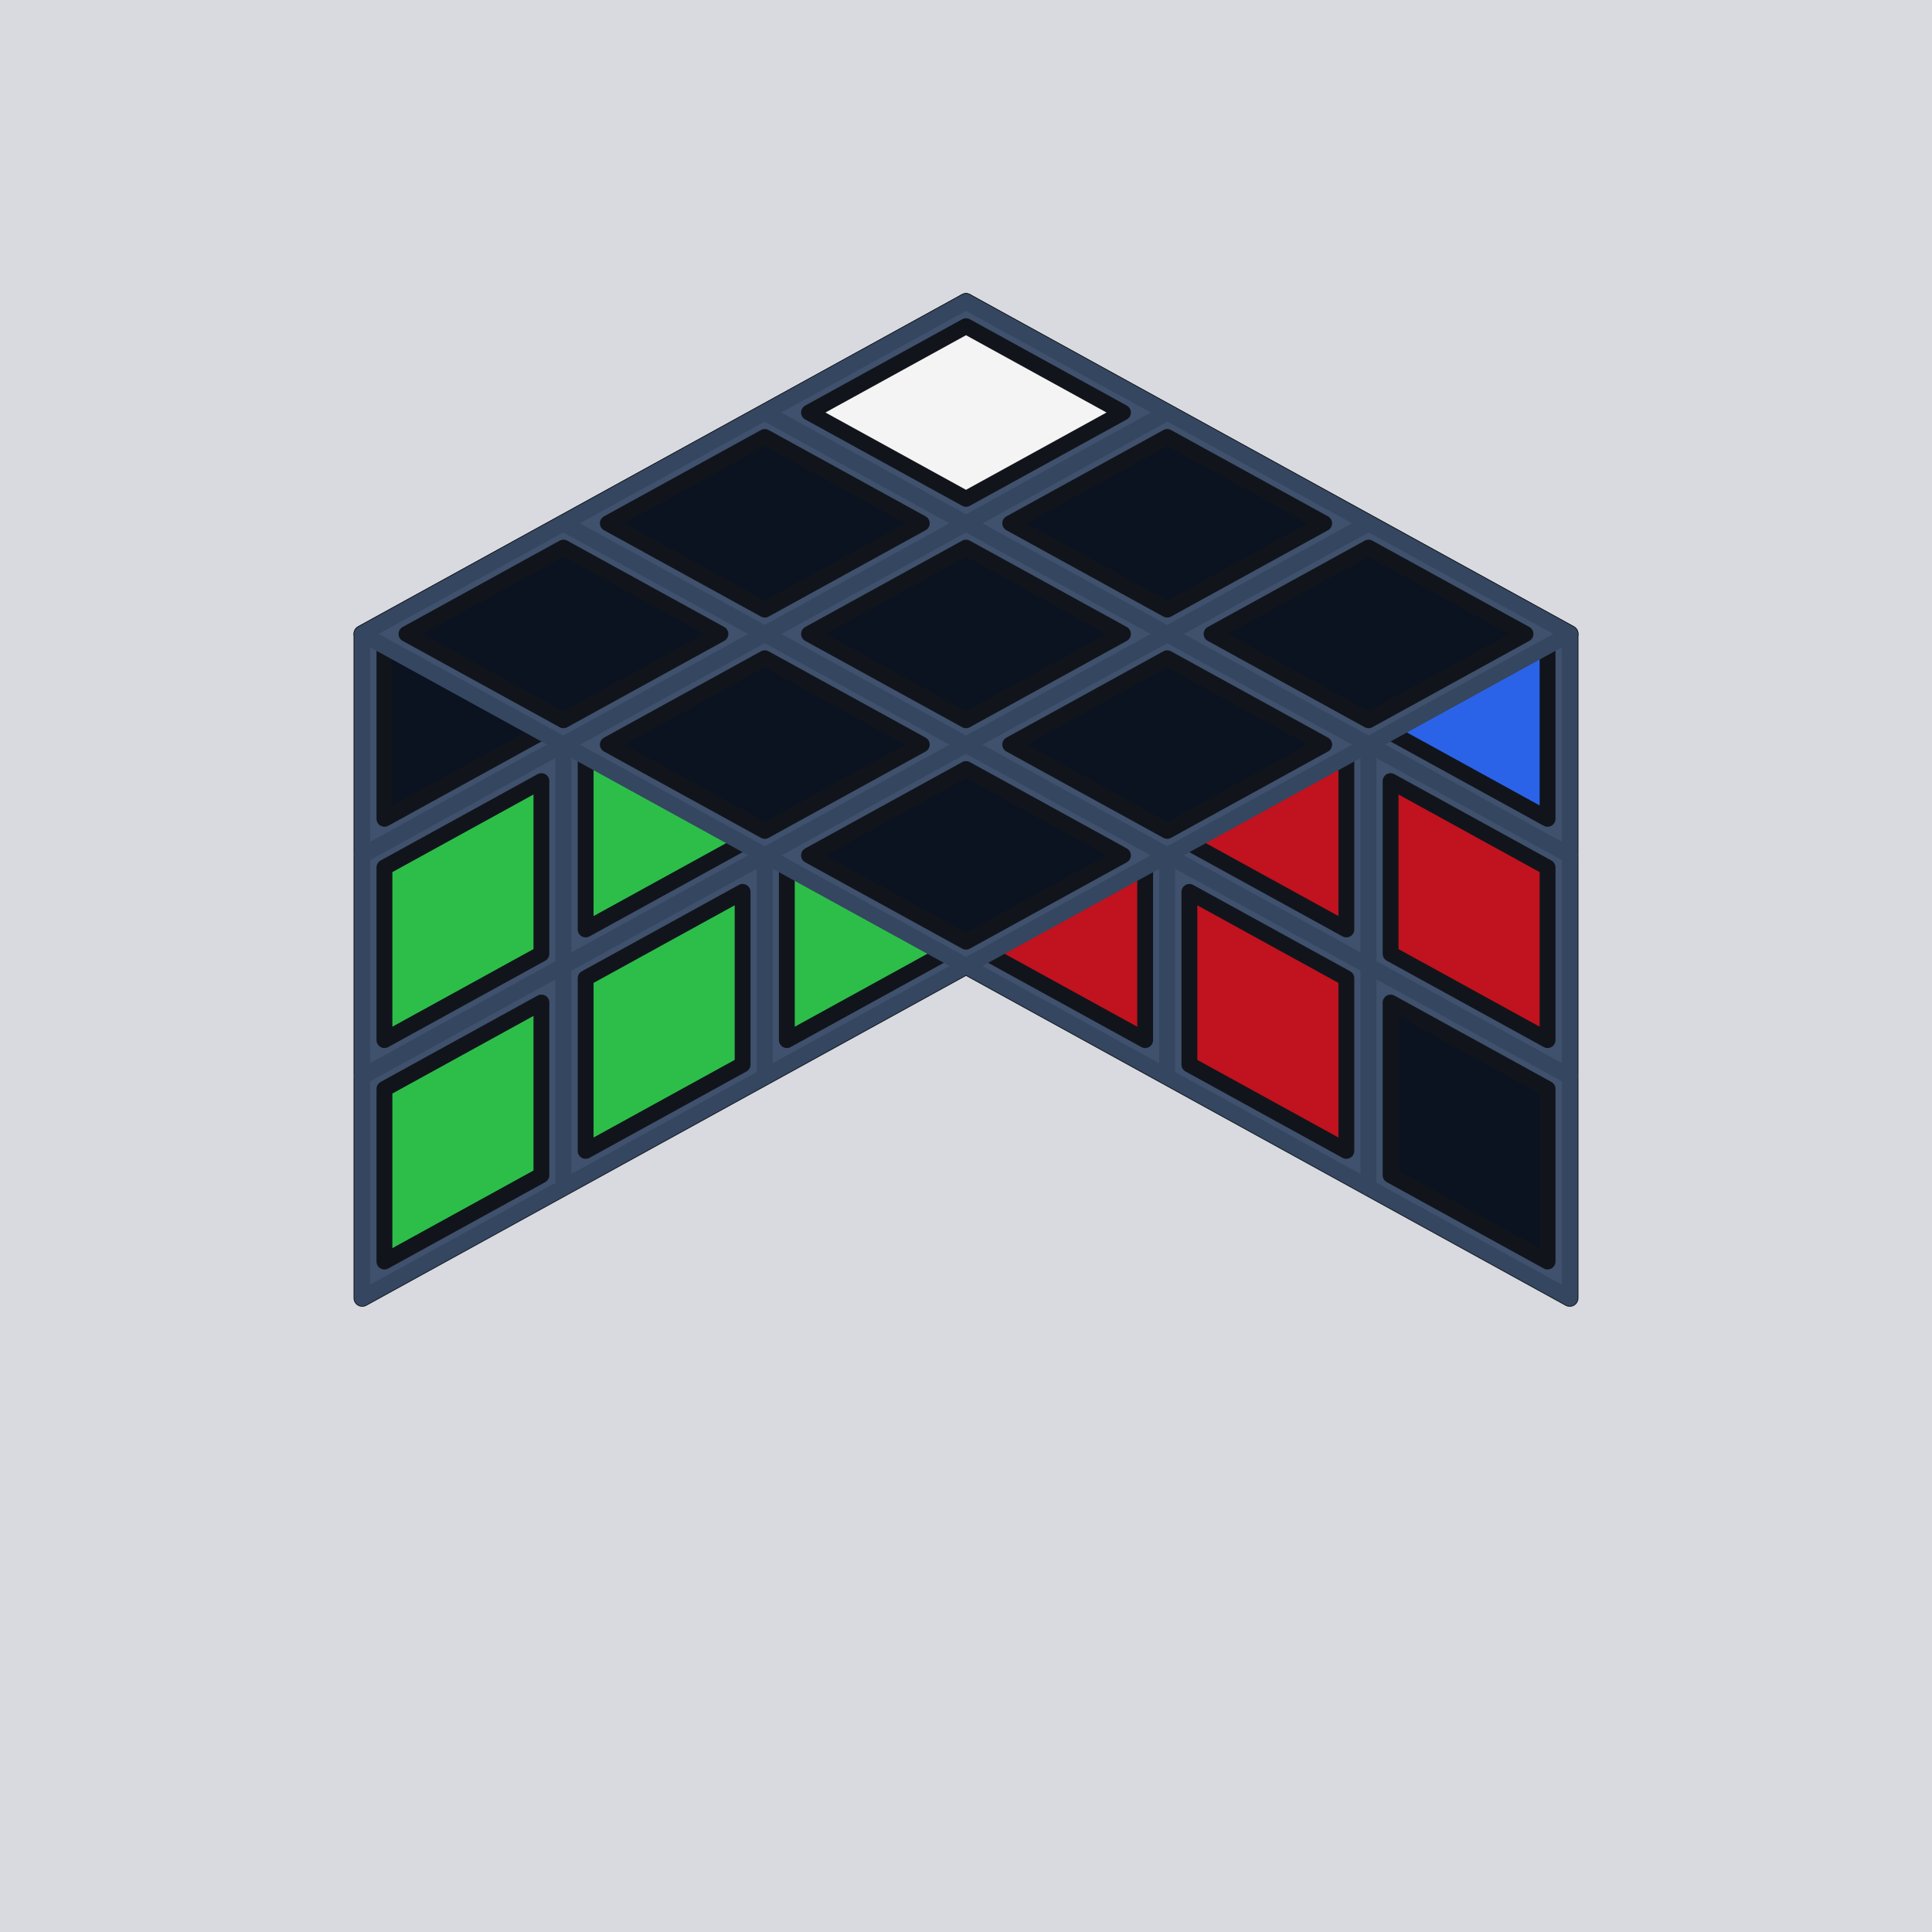
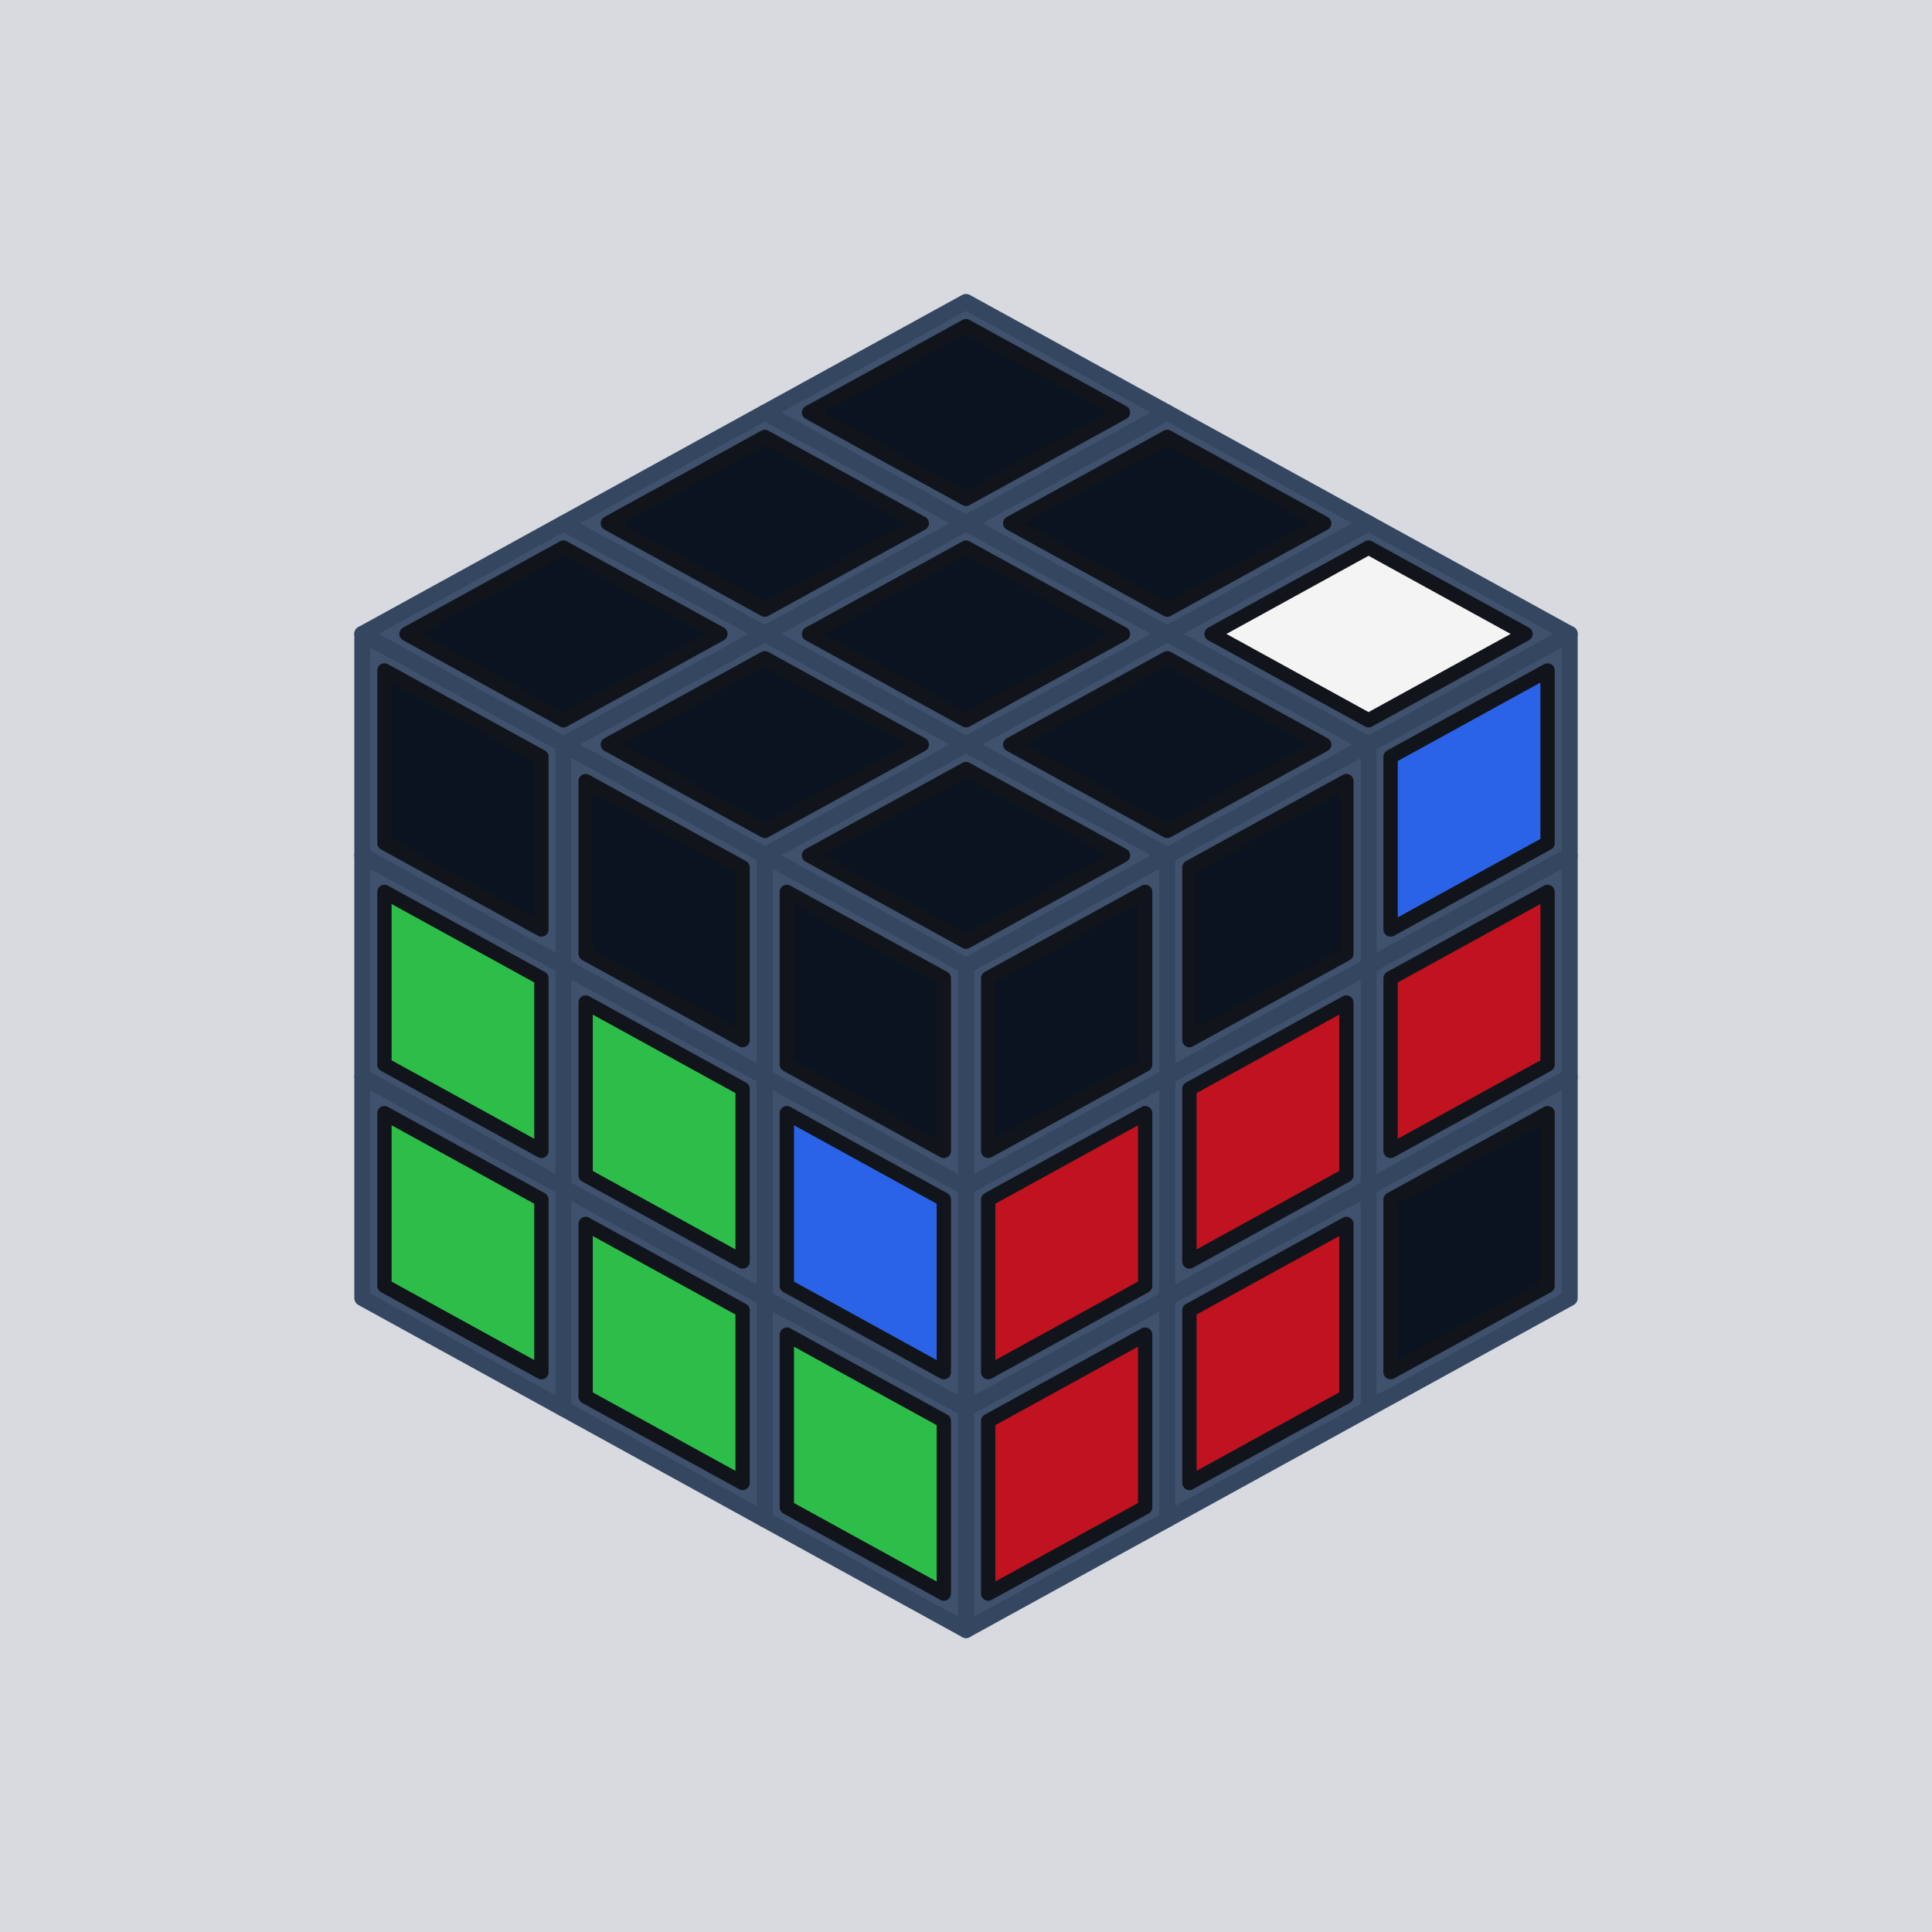
<svg xmlns="http://www.w3.org/2000/svg" viewBox="0 0 128 128">
  <rect x="0" y="0" width="128" height="128" fill="#D8DADF" />
-   <polygon points="64.00,64.00 104.00,42.00 64.00,20.00 24.00,42.00" fill="#0B1220" stroke="#11151B" stroke-width="1.15" stroke-linejoin="round" />
-   <polygon points="24.00,42.00 64.00,20.00 64.00,64.00 24.00,86.00" fill="#0B1220" stroke="#11151B" stroke-width="1.15" stroke-linejoin="round" />
-   <polygon points="64.00,20.00 104.00,42.00 104.00,86.00 64.00,64.00" fill="#0B1220" stroke="#11151B" stroke-width="1.15" stroke-linejoin="round" />
-   <polygon points="24.00,42.00 37.33,34.67 37.33,49.33 24.00,56.67" fill="#3F516D" stroke="#344660" stroke-width="1.05" stroke-linejoin="round" />
-   <polygon points="25.47,42.81 35.87,37.09 35.87,48.53 25.47,54.25" fill="#0B1220" stroke="#11151B" stroke-width="1.05" stroke-linejoin="round" />
-   <polygon points="37.33,34.67 50.67,27.33 50.67,42.00 37.33,49.33" fill="#3F516D" stroke="#344660" stroke-width="1.05" stroke-linejoin="round" />
-   <polygon points="38.80,35.47 49.20,29.75 49.20,41.19 38.80,46.91" fill="#0B1220" stroke="#11151B" stroke-width="1.05" stroke-linejoin="round" />
-   <polygon points="50.67,27.33 64.00,20.00 64.00,34.67 50.67,42.00" fill="#3F516D" stroke="#344660" stroke-width="1.05" stroke-linejoin="round" />
-   <polygon points="52.13,28.14 62.53,22.42 62.53,33.86 52.13,39.58" fill="#0B1220" stroke="#11151B" stroke-width="1.05" stroke-linejoin="round" />
-   <polygon points="24.00,56.67 37.33,49.33 37.33,64.00 24.00,71.33" fill="#3F516D" stroke="#344660" stroke-width="1.05" stroke-linejoin="round" />
-   <polygon points="25.47,57.47 35.87,51.75 35.87,63.19 25.47,68.91" fill="#2DBE4A" stroke="#11151B" stroke-width="1.05" stroke-linejoin="round" />
-   <polygon points="37.33,49.33 50.67,42.00 50.67,56.67 37.33,64.00" fill="#3F516D" stroke="#344660" stroke-width="1.05" stroke-linejoin="round" />
-   <polygon points="38.80,50.14 49.20,44.42 49.20,55.86 38.80,61.58" fill="#2DBE4A" stroke="#11151B" stroke-width="1.05" stroke-linejoin="round" />
-   <polygon points="50.67,42.00 64.00,34.67 64.00,49.33 50.67,56.67" fill="#3F516D" stroke="#344660" stroke-width="1.05" stroke-linejoin="round" />
-   <polygon points="52.13,42.81 62.53,37.09 62.53,48.53 52.13,54.25" fill="#2B63E8" stroke="#11151B" stroke-width="1.05" stroke-linejoin="round" />
-   <polygon points="24.00,71.33 37.33,64.00 37.33,78.67 24.00,86.00" fill="#3F516D" stroke="#344660" stroke-width="1.05" stroke-linejoin="round" />
-   <polygon points="25.47,72.14 35.87,66.42 35.87,77.86 25.47,83.58" fill="#2DBE4A" stroke="#11151B" stroke-width="1.05" stroke-linejoin="round" />
-   <polygon points="37.33,64.00 50.67,56.67 50.67,71.33 37.33,78.67" fill="#3F516D" stroke="#344660" stroke-width="1.05" stroke-linejoin="round" />
-   <polygon points="38.80,64.81 49.20,59.09 49.20,70.53 38.80,76.25" fill="#2DBE4A" stroke="#11151B" stroke-width="1.05" stroke-linejoin="round" />
-   <polygon points="50.67,56.67 64.00,49.33 64.00,64.00 50.67,71.33" fill="#3F516D" stroke="#344660" stroke-width="1.05" stroke-linejoin="round" />
-   <polygon points="52.13,57.47 62.53,51.75 62.53,63.19 52.13,68.91" fill="#2DBE4A" stroke="#11151B" stroke-width="1.05" stroke-linejoin="round" />
-   <polygon points="64.00,20.00 77.33,27.33 77.33,42.00 64.00,34.67" fill="#3F516D" stroke="#344660" stroke-width="1.05" stroke-linejoin="round" />
-   <polygon points="65.47,22.42 75.87,28.14 75.87,39.58 65.47,33.86" fill="#0B1220" stroke="#11151B" stroke-width="1.05" stroke-linejoin="round" />
-   <polygon points="77.33,27.33 90.67,34.67 90.67,49.33 77.33,42.00" fill="#3F516D" stroke="#344660" stroke-width="1.05" stroke-linejoin="round" />
-   <polygon points="78.80,29.75 89.20,35.47 89.20,46.91 78.80,41.19" fill="#0B1220" stroke="#11151B" stroke-width="1.05" stroke-linejoin="round" />
-   <polygon points="90.67,34.67 104.00,42.00 104.00,56.67 90.67,49.33" fill="#3F516D" stroke="#344660" stroke-width="1.05" stroke-linejoin="round" />
-   <polygon points="92.13,37.09 102.53,42.81 102.53,54.25 92.13,48.53" fill="#2B63E8" stroke="#11151B" stroke-width="1.05" stroke-linejoin="round" />
-   <polygon points="64.00,34.67 77.33,42.00 77.33,56.67 64.00,49.33" fill="#3F516D" stroke="#344660" stroke-width="1.05" stroke-linejoin="round" />
-   <polygon points="65.47,37.09 75.87,42.81 75.87,54.25 65.47,48.53" fill="#C1121F" stroke="#11151B" stroke-width="1.05" stroke-linejoin="round" />
-   <polygon points="77.33,42.00 90.67,49.33 90.67,64.00 77.33,56.67" fill="#3F516D" stroke="#344660" stroke-width="1.05" stroke-linejoin="round" />
-   <polygon points="78.80,44.42 89.20,50.14 89.20,61.58 78.80,55.86" fill="#C1121F" stroke="#11151B" stroke-width="1.05" stroke-linejoin="round" />
-   <polygon points="90.67,49.33 104.00,56.67 104.00,71.33 90.67,64.00" fill="#3F516D" stroke="#344660" stroke-width="1.05" stroke-linejoin="round" />
-   <polygon points="92.13,51.75 102.53,57.47 102.53,68.91 92.13,63.19" fill="#C1121F" stroke="#11151B" stroke-width="1.05" stroke-linejoin="round" />
-   <polygon points="64.00,49.33 77.33,56.67 77.33,71.33 64.00,64.00" fill="#3F516D" stroke="#344660" stroke-width="1.05" stroke-linejoin="round" />
-   <polygon points="65.47,51.75 75.87,57.47 75.87,68.91 65.47,63.19" fill="#C1121F" stroke="#11151B" stroke-width="1.05" stroke-linejoin="round" />
-   <polygon points="77.33,56.67 90.67,64.00 90.67,78.67 77.33,71.33" fill="#3F516D" stroke="#344660" stroke-width="1.05" stroke-linejoin="round" />
-   <polygon points="78.80,59.09 89.20,64.81 89.20,76.25 78.80,70.53" fill="#C1121F" stroke="#11151B" stroke-width="1.05" stroke-linejoin="round" />
-   <polygon points="90.67,64.00 104.00,71.33 104.00,86.00 90.67,78.67" fill="#3F516D" stroke="#344660" stroke-width="1.05" stroke-linejoin="round" />
-   <polygon points="92.13,66.42 102.53,72.14 102.53,83.58 92.13,77.86" fill="#0B1220" stroke="#11151B" stroke-width="1.05" stroke-linejoin="round" />
-   <polygon points="64.00,64.00 77.33,56.67 64.00,49.33 50.67,56.67" fill="#3F516D" stroke="#344660" stroke-width="1.05" stroke-linejoin="round" />
-   <polygon points="64.00,62.39 74.40,56.67 64.00,50.95 53.60,56.67" fill="#0B1220" stroke="#11151B" stroke-width="1.05" stroke-linejoin="round" />
-   <polygon points="77.33,56.67 90.67,49.33 77.33,42.00 64.00,49.33" fill="#3F516D" stroke="#344660" stroke-width="1.05" stroke-linejoin="round" />
-   <polygon points="77.33,55.05 87.73,49.33 77.33,43.61 66.93,49.33" fill="#0B1220" stroke="#11151B" stroke-width="1.05" stroke-linejoin="round" />
-   <polygon points="90.67,49.33 104.00,42.00 90.67,34.67 77.33,42.00" fill="#3F516D" stroke="#344660" stroke-width="1.05" stroke-linejoin="round" />
-   <polygon points="90.67,47.72 101.07,42.00 90.67,36.28 80.27,42.00" fill="#0B1220" stroke="#11151B" stroke-width="1.05" stroke-linejoin="round" />
-   <polygon points="50.67,56.67 64.00,49.33 50.67,42.00 37.33,49.33" fill="#3F516D" stroke="#344660" stroke-width="1.05" stroke-linejoin="round" />
-   <polygon points="50.67,55.05 61.07,49.33 50.67,43.61 40.27,49.33" fill="#0B1220" stroke="#11151B" stroke-width="1.05" stroke-linejoin="round" />
-   <polygon points="64.00,49.33 77.33,42.00 64.00,34.67 50.67,42.00" fill="#3F516D" stroke="#344660" stroke-width="1.05" stroke-linejoin="round" />
-   <polygon points="64.00,47.72 74.40,42.00 64.00,36.28 53.60,42.00" fill="#0B1220" stroke="#11151B" stroke-width="1.05" stroke-linejoin="round" />
-   <polygon points="77.33,42.00 90.67,34.67 77.33,27.33 64.00,34.67" fill="#3F516D" stroke="#344660" stroke-width="1.05" stroke-linejoin="round" />
-   <polygon points="77.33,40.39 87.73,34.67 77.33,28.95 66.93,34.67" fill="#0B1220" stroke="#11151B" stroke-width="1.05" stroke-linejoin="round" />
-   <polygon points="37.33,49.33 50.67,42.00 37.33,34.67 24.00,42.00" fill="#3F516D" stroke="#344660" stroke-width="1.05" stroke-linejoin="round" />
-   <polygon points="37.33,47.72 47.73,42.00 37.33,36.28 26.93,42.00" fill="#0B1220" stroke="#11151B" stroke-width="1.05" stroke-linejoin="round" />
-   <polygon points="50.67,42.00 64.00,34.67 50.67,27.33 37.33,34.67" fill="#3F516D" stroke="#344660" stroke-width="1.05" stroke-linejoin="round" />
-   <polygon points="50.67,40.39 61.07,34.67 50.67,28.95 40.27,34.67" fill="#0B1220" stroke="#11151B" stroke-width="1.05" stroke-linejoin="round" />
-   <polygon points="64.00,34.67 77.33,27.33 64.00,20.00 50.67,27.33" fill="#3F516D" stroke="#344660" stroke-width="1.05" stroke-linejoin="round" />
-   <polygon points="64.00,33.05 74.40,27.33 64.00,21.61 53.60,27.33" fill="#F4F4F4" stroke="#11151B" stroke-width="1.05" stroke-linejoin="round" />
+   <polygon points="90.67,78.67 104.00,71.33 104.00,86.00 90.67,93.33" fill="#3F516D" stroke="#344660" stroke-width="1.05" stroke-linejoin="round" data-layer="cubie" data-face="R" data-pos="1,-1,-1" />
+   <polygon points="92.13,79.47 102.53,73.75 102.53,85.19 92.13,90.91" fill="#0B1220" stroke="#11151B" stroke-width="0.95" stroke-linejoin="round" data-layer="sticker" data-face="R" data-pos="1,-1,-1" />
+   <polygon points="64.00,20.00 77.33,27.33 64.00,34.67 50.67,27.33" fill="#3F516D" stroke="#344660" stroke-width="1.05" stroke-linejoin="round" data-layer="cubie" data-face="U" data-pos="1,1,1" />
+   <polygon points="64.00,21.61 74.40,27.33 64.00,33.05 53.60,27.33" fill="#0B1220" stroke="#11151B" stroke-width="0.95" stroke-linejoin="round" data-layer="sticker" data-face="U" data-pos="1,1,1" />
+   <polygon points="24.00,71.33 37.33,78.67 37.33,93.33 24.00,86.00" fill="#3F516D" stroke="#344660" stroke-width="1.05" stroke-linejoin="round" data-layer="cubie" data-face="F" data-pos="-1,1,-1" />
+   <polygon points="25.47,73.75 35.87,79.47 35.87,90.91 25.47,85.19" fill="#2DBE4A" stroke="#11151B" stroke-width="0.95" stroke-linejoin="round" data-layer="sticker" data-face="F" data-pos="-1,1,-1" />
+   <polygon points="90.67,64.00 104.00,56.67 104.00,71.33 90.67,78.67" fill="#3F516D" stroke="#344660" stroke-width="1.05" stroke-linejoin="round" data-layer="cubie" data-face="R" data-pos="1,-1,0" />
+   <polygon points="92.13,64.81 102.53,59.09 102.53,70.53 92.13,76.25" fill="#C1121F" stroke="#11151B" stroke-width="0.95" stroke-linejoin="round" data-layer="sticker" data-face="R" data-pos="1,-1,0" />
+   <polygon points="77.33,86.00 90.67,78.67 90.67,93.33 77.33,100.67" fill="#3F516D" stroke="#344660" stroke-width="1.05" stroke-linejoin="round" data-layer="cubie" data-face="R" data-pos="0,-1,-1" />
+   <polygon points="78.80,86.81 89.20,81.09 89.20,92.53 78.80,98.25" fill="#C1121F" stroke="#11151B" stroke-width="0.95" stroke-linejoin="round" data-layer="sticker" data-face="R" data-pos="0,-1,-1" />
+   <polygon points="77.33,27.33 90.67,34.67 77.33,42.00 64.00,34.67" fill="#3F516D" stroke="#344660" stroke-width="1.05" stroke-linejoin="round" data-layer="cubie" data-face="U" data-pos="1,0,1" />
+   <polygon points="77.33,28.95 87.73,34.67 77.33,40.39 66.93,34.67" fill="#0B1220" stroke="#11151B" stroke-width="0.95" stroke-linejoin="round" data-layer="sticker" data-face="U" data-pos="1,0,1" />
+   <polygon points="50.67,27.33 64.00,34.67 50.67,42.00 37.33,34.67" fill="#3F516D" stroke="#344660" stroke-width="1.05" stroke-linejoin="round" data-layer="cubie" data-face="U" data-pos="0,1,1" />
+   <polygon points="50.67,28.95 61.07,34.67 50.67,40.39 40.27,34.67" fill="#0B1220" stroke="#11151B" stroke-width="0.95" stroke-linejoin="round" data-layer="sticker" data-face="U" data-pos="0,1,1" />
+   <polygon points="37.33,78.67 50.67,86.00 50.67,100.67 37.33,93.33" fill="#3F516D" stroke="#344660" stroke-width="1.05" stroke-linejoin="round" data-layer="cubie" data-face="F" data-pos="-1,0,-1" />
+   <polygon points="38.80,81.09 49.20,86.81 49.20,98.25 38.80,92.53" fill="#2DBE4A" stroke="#11151B" stroke-width="0.95" stroke-linejoin="round" data-layer="sticker" data-face="F" data-pos="-1,0,-1" />
+   <polygon points="24.00,56.67 37.33,64.00 37.33,78.67 24.00,71.33" fill="#3F516D" stroke="#344660" stroke-width="1.05" stroke-linejoin="round" data-layer="cubie" data-face="F" data-pos="-1,1,0" />
+   <polygon points="25.47,59.09 35.87,64.81 35.87,76.25 25.47,70.53" fill="#2DBE4A" stroke="#11151B" stroke-width="0.95" stroke-linejoin="round" data-layer="sticker" data-face="F" data-pos="-1,1,0" />
+   <polygon points="90.67,49.33 104.00,42.00 104.00,56.67 90.67,64.00" fill="#3F516D" stroke="#344660" stroke-width="1.05" stroke-linejoin="round" data-layer="cubie" data-face="R" data-pos="1,-1,1" />
+   <polygon points="92.13,50.14 102.53,44.42 102.53,55.86 92.13,61.58" fill="#2B63E8" stroke="#11151B" stroke-width="0.95" stroke-linejoin="round" data-layer="sticker" data-face="R" data-pos="1,-1,1" />
+   <polygon points="90.67,34.67 104.00,42.00 90.67,49.33 77.33,42.00" fill="#3F516D" stroke="#344660" stroke-width="1.05" stroke-linejoin="round" data-layer="cubie" data-face="U" data-pos="1,-1,1" />
+   <polygon points="90.67,36.28 101.07,42.00 90.67,47.72 80.27,42.00" fill="#F4F4F4" stroke="#11151B" stroke-width="0.95" stroke-linejoin="round" data-layer="sticker" data-face="U" data-pos="1,-1,1" />
+   <polygon points="77.33,71.33 90.67,64.00 90.67,78.67 77.33,86.00" fill="#3F516D" stroke="#344660" stroke-width="1.05" stroke-linejoin="round" data-layer="cubie" data-face="R" data-pos="0,-1,0" />
+   <polygon points="78.80,72.14 89.20,66.42 89.20,77.86 78.80,83.58" fill="#C1121F" stroke="#11151B" stroke-width="0.95" stroke-linejoin="round" data-layer="sticker" data-face="R" data-pos="0,-1,0" />
+   <polygon points="64.00,93.33 77.33,86.00 77.33,100.67 64.00,108.00" fill="#3F516D" stroke="#344660" stroke-width="1.05" stroke-linejoin="round" data-layer="cubie" data-face="R" data-pos="-1,-1,-1" />
+   <polygon points="65.47,94.14 75.87,88.42 75.87,99.86 65.47,105.58" fill="#C1121F" stroke="#11151B" stroke-width="0.95" stroke-linejoin="round" data-layer="sticker" data-face="R" data-pos="-1,-1,-1" />
+   <polygon points="64.00,34.67 77.33,42.00 64.00,49.33 50.67,42.00" fill="#3F516D" stroke="#344660" stroke-width="1.05" stroke-linejoin="round" data-layer="cubie" data-face="U" data-pos="0,0,1" />
+   <polygon points="64.00,36.28 74.40,42.00 64.00,47.72 53.60,42.00" fill="#0B1220" stroke="#11151B" stroke-width="0.95" stroke-linejoin="round" data-layer="sticker" data-face="U" data-pos="0,0,1" />
+   <polygon points="50.67,86.00 64.00,93.33 64.00,108.00 50.67,100.67" fill="#3F516D" stroke="#344660" stroke-width="1.05" stroke-linejoin="round" data-layer="cubie" data-face="F" data-pos="-1,-1,-1" />
+   <polygon points="52.13,88.42 62.53,94.14 62.53,105.58 52.13,99.86" fill="#2DBE4A" stroke="#11151B" stroke-width="0.95" stroke-linejoin="round" data-layer="sticker" data-face="F" data-pos="-1,-1,-1" />
+   <polygon points="37.33,64.00 50.67,71.33 50.67,86.00 37.33,78.67" fill="#3F516D" stroke="#344660" stroke-width="1.05" stroke-linejoin="round" data-layer="cubie" data-face="F" data-pos="-1,0,0" />
+   <polygon points="38.80,66.42 49.20,72.14 49.20,83.58 38.80,77.86" fill="#2DBE4A" stroke="#11151B" stroke-width="0.95" stroke-linejoin="round" data-layer="sticker" data-face="F" data-pos="-1,0,0" />
+   <polygon points="37.33,34.67 50.67,42.00 37.33,49.33 24.00,42.00" fill="#3F516D" stroke="#344660" stroke-width="1.05" stroke-linejoin="round" data-layer="cubie" data-face="U" data-pos="-1,1,1" />
+   <polygon points="37.33,36.28 47.73,42.00 37.33,47.72 26.93,42.00" fill="#0B1220" stroke="#11151B" stroke-width="0.95" stroke-linejoin="round" data-layer="sticker" data-face="U" data-pos="-1,1,1" />
+   <polygon points="24.00,42.00 37.33,49.33 37.33,64.00 24.00,56.67" fill="#3F516D" stroke="#344660" stroke-width="1.05" stroke-linejoin="round" data-layer="cubie" data-face="F" data-pos="-1,1,1" />
+   <polygon points="25.47,44.42 35.87,50.14 35.87,61.58 25.47,55.86" fill="#0B1220" stroke="#11151B" stroke-width="0.95" stroke-linejoin="round" data-layer="sticker" data-face="F" data-pos="-1,1,1" />
+   <polygon points="77.33,56.67 90.67,49.33 90.67,64.00 77.33,71.33" fill="#3F516D" stroke="#344660" stroke-width="1.05" stroke-linejoin="round" data-layer="cubie" data-face="R" data-pos="0,-1,1" />
+   <polygon points="78.80,57.47 89.20,51.75 89.20,63.19 78.80,68.91" fill="#0B1220" stroke="#11151B" stroke-width="0.95" stroke-linejoin="round" data-layer="sticker" data-face="R" data-pos="0,-1,1" />
+   <polygon points="77.33,42.00 90.67,49.33 77.33,56.67 64.00,49.33" fill="#3F516D" stroke="#344660" stroke-width="1.05" stroke-linejoin="round" data-layer="cubie" data-face="U" data-pos="0,-1,1" />
+   <polygon points="77.33,43.61 87.73,49.33 77.33,55.05 66.93,49.33" fill="#0B1220" stroke="#11151B" stroke-width="0.95" stroke-linejoin="round" data-layer="sticker" data-face="U" data-pos="0,-1,1" />
+   <polygon points="64.00,78.67 77.33,71.33 77.33,86.00 64.00,93.33" fill="#3F516D" stroke="#344660" stroke-width="1.05" stroke-linejoin="round" data-layer="cubie" data-face="R" data-pos="-1,-1,0" />
+   <polygon points="65.47,79.47 75.87,73.75 75.87,85.19 65.47,90.91" fill="#C1121F" stroke="#11151B" stroke-width="0.95" stroke-linejoin="round" data-layer="sticker" data-face="R" data-pos="-1,-1,0" />
+   <polygon points="50.67,71.33 64.00,78.67 64.00,93.33 50.67,86.00" fill="#3F516D" stroke="#344660" stroke-width="1.05" stroke-linejoin="round" data-layer="cubie" data-face="F" data-pos="-1,-1,0" />
+   <polygon points="52.13,73.75 62.53,79.47 62.53,90.91 52.13,85.19" fill="#2B63E8" stroke="#11151B" stroke-width="0.95" stroke-linejoin="round" data-layer="sticker" data-face="F" data-pos="-1,-1,0" />
+   <polygon points="50.67,42.00 64.00,49.33 50.67,56.67 37.33,49.33" fill="#3F516D" stroke="#344660" stroke-width="1.05" stroke-linejoin="round" data-layer="cubie" data-face="U" data-pos="-1,0,1" />
+   <polygon points="50.67,43.61 61.07,49.33 50.67,55.05 40.27,49.33" fill="#0B1220" stroke="#11151B" stroke-width="0.95" stroke-linejoin="round" data-layer="sticker" data-face="U" data-pos="-1,0,1" />
+   <polygon points="37.33,49.33 50.67,56.67 50.67,71.33 37.33,64.00" fill="#3F516D" stroke="#344660" stroke-width="1.05" stroke-linejoin="round" data-layer="cubie" data-face="F" data-pos="-1,0,1" />
+   <polygon points="38.80,51.75 49.20,57.47 49.20,68.91 38.80,63.19" fill="#0B1220" stroke="#11151B" stroke-width="0.95" stroke-linejoin="round" data-layer="sticker" data-face="F" data-pos="-1,0,1" />
+   <polygon points="64.00,64.00 77.33,56.67 77.33,71.33 64.00,78.67" fill="#3F516D" stroke="#344660" stroke-width="1.05" stroke-linejoin="round" data-layer="cubie" data-face="R" data-pos="-1,-1,1" />
+   <polygon points="65.47,64.81 75.87,59.09 75.87,70.53 65.47,76.25" fill="#0B1220" stroke="#11151B" stroke-width="0.95" stroke-linejoin="round" data-layer="sticker" data-face="R" data-pos="-1,-1,1" />
+   <polygon points="64.00,49.33 77.33,56.67 64.00,64.00 50.67,56.67" fill="#3F516D" stroke="#344660" stroke-width="1.05" stroke-linejoin="round" data-layer="cubie" data-face="U" data-pos="-1,-1,1" />
+   <polygon points="64.00,50.95 74.40,56.67 64.00,62.39 53.60,56.67" fill="#0B1220" stroke="#11151B" stroke-width="0.95" stroke-linejoin="round" data-layer="sticker" data-face="U" data-pos="-1,-1,1" />
+   <polygon points="50.67,56.67 64.00,64.00 64.00,78.67 50.67,71.33" fill="#3F516D" stroke="#344660" stroke-width="1.05" stroke-linejoin="round" data-layer="cubie" data-face="F" data-pos="-1,-1,1" />
+   <polygon points="52.13,59.09 62.53,64.81 62.53,76.25 52.13,70.53" fill="#0B1220" stroke="#11151B" stroke-width="0.95" stroke-linejoin="round" data-layer="sticker" data-face="F" data-pos="-1,-1,1" />
</svg>
